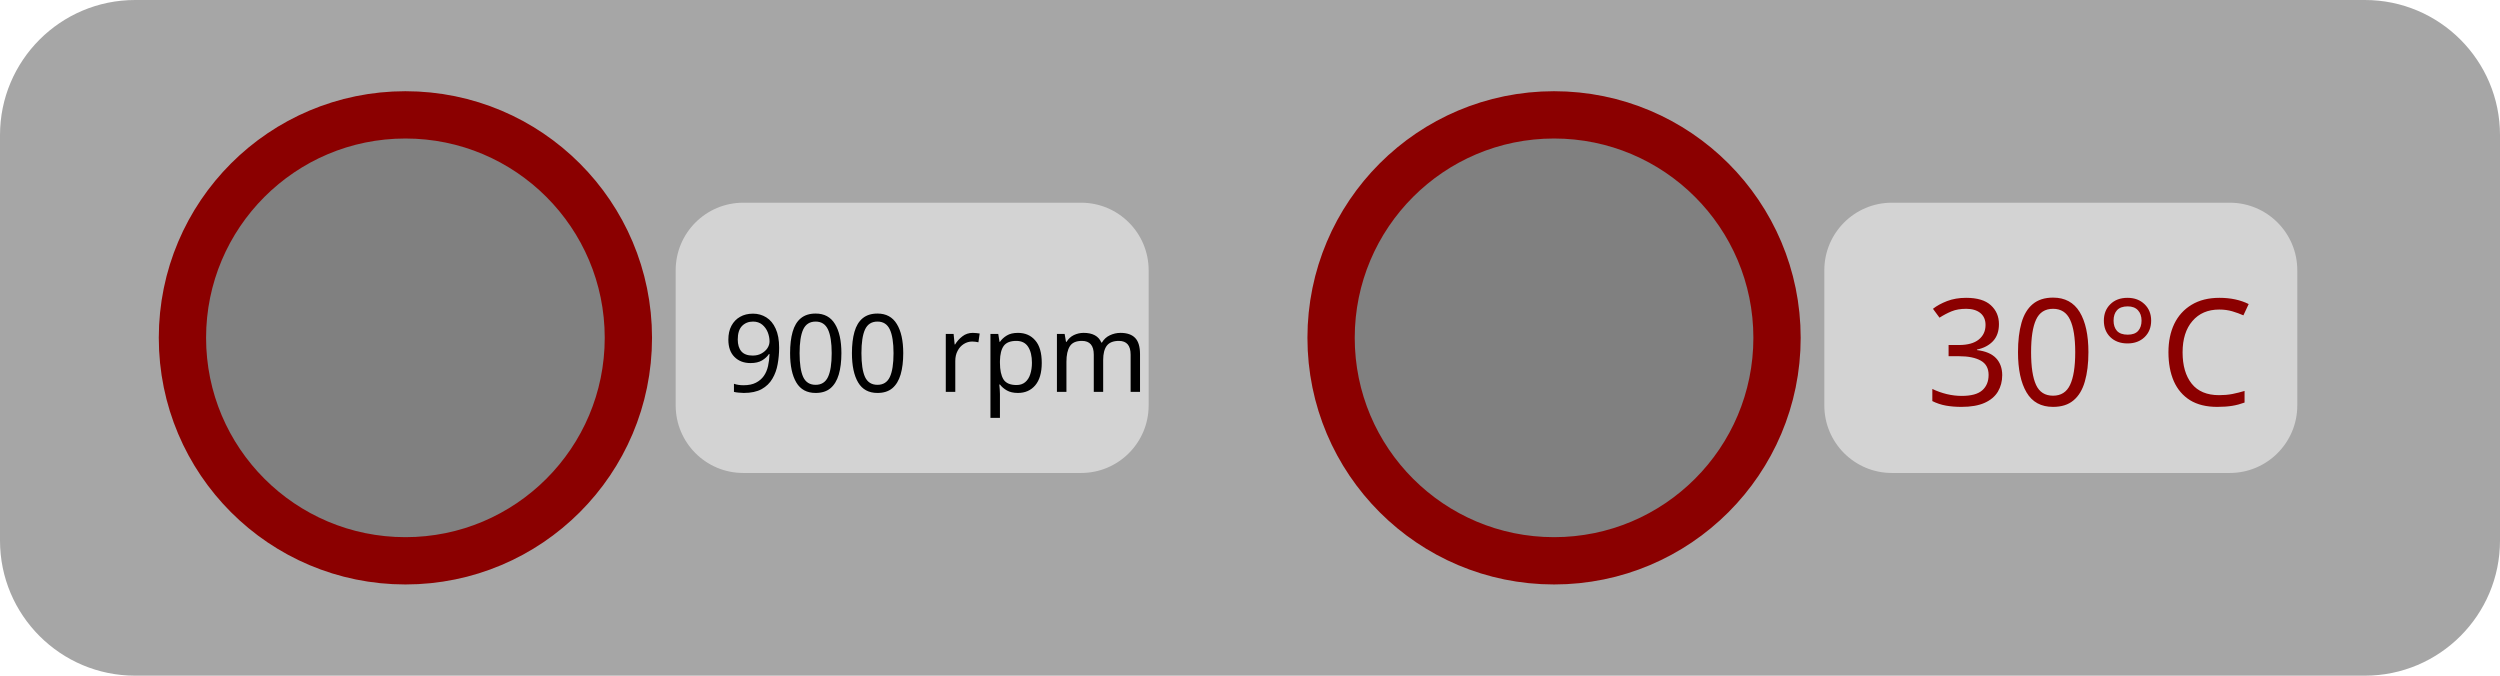
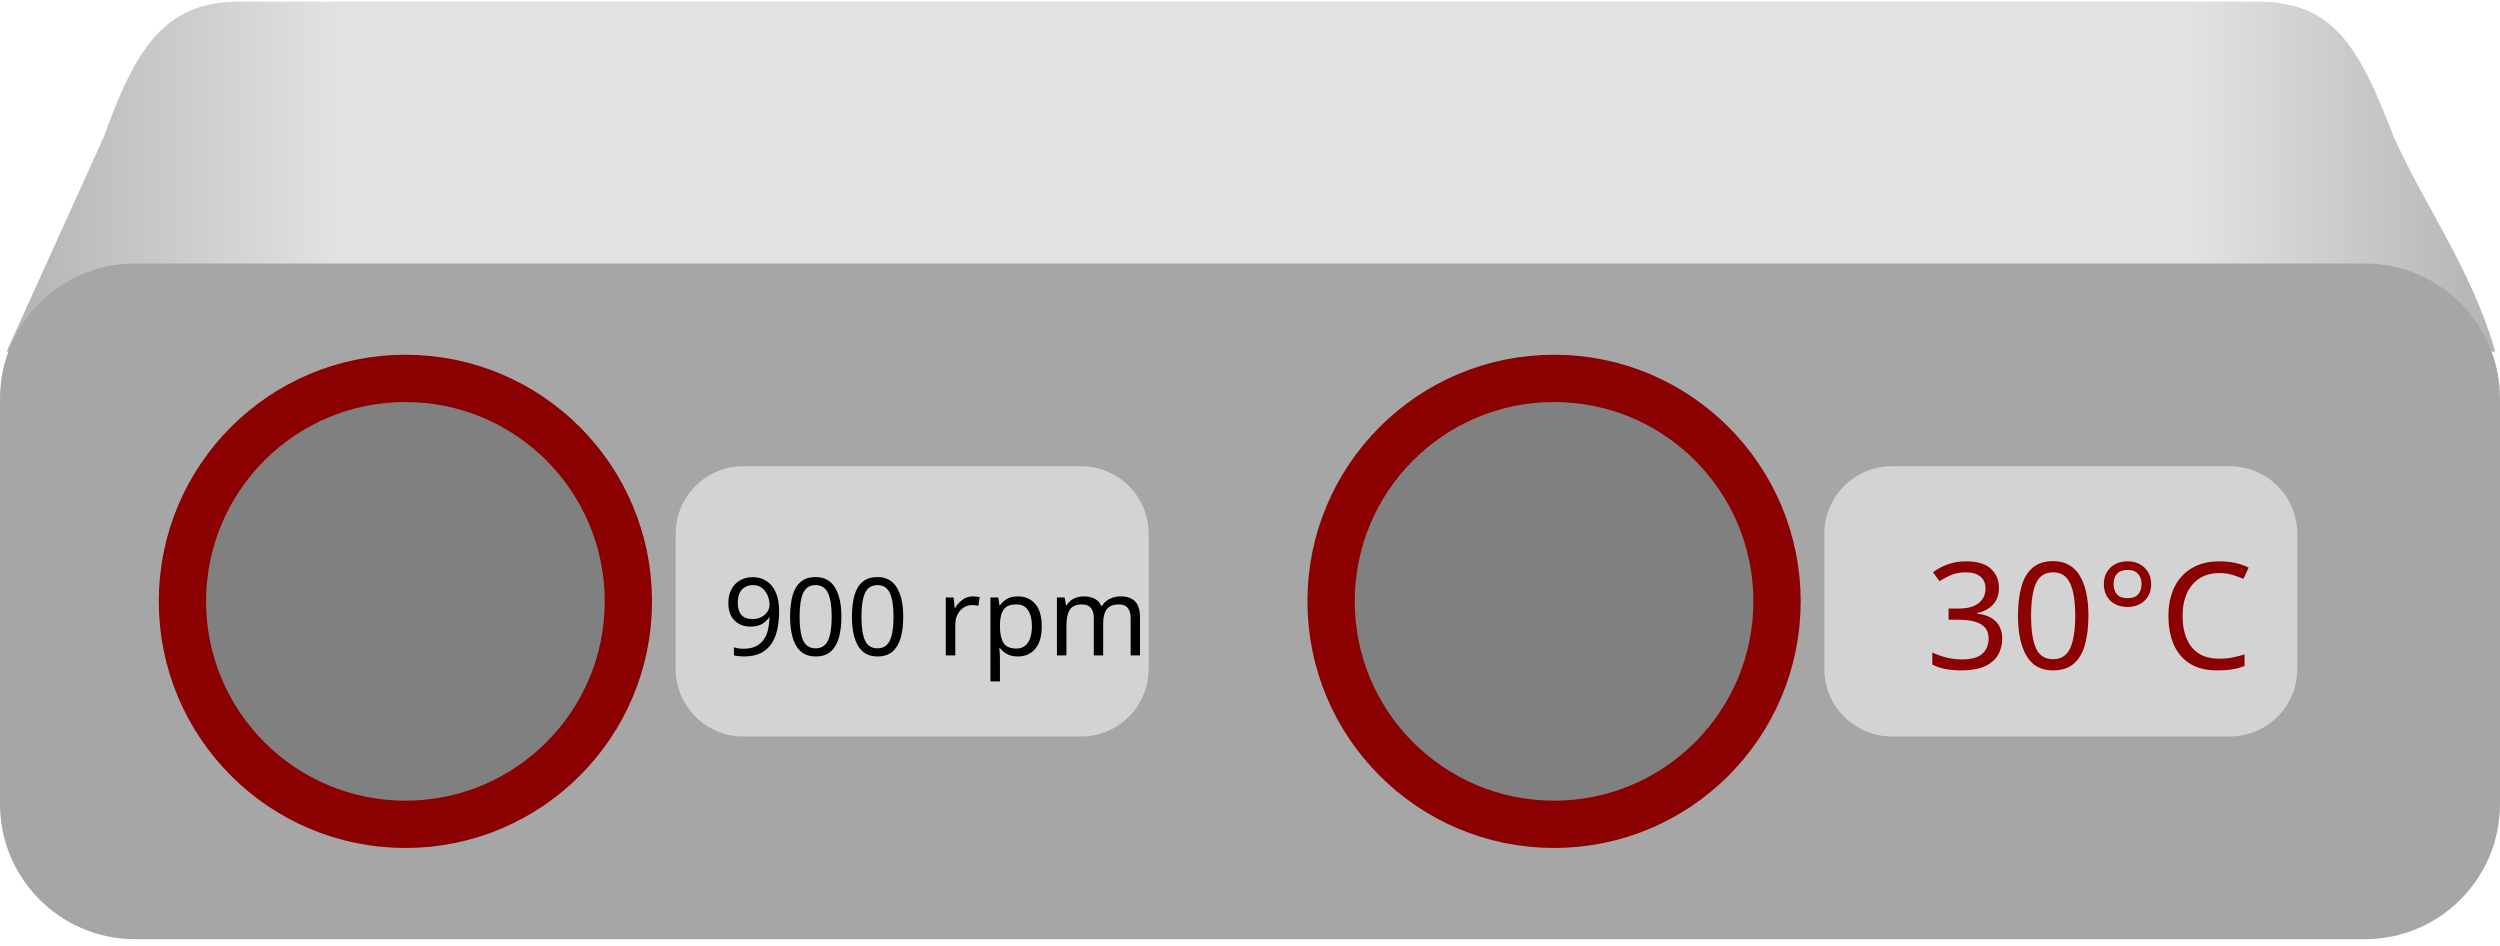
- <svg xmlns="http://www.w3.org/2000/svg" text-rendering="geometricPrecision" viewBox="0 0 370 100" shape-rendering="geometricPrecision" style="white-space: pre;">
-   <rect rx="20" ry="20" width="370" height="100" stroke="none" fill="#a6a6a6" stroke-width="1px" transform="translate(0,-250) translate(0,250)" />
-   <ellipse stroke="#8b0000" stroke-width="7px" fill="#808080" rx="33" ry="33" transform="translate(0,-250) translate(60,300)" />
-   <ellipse stroke="#8b0000" stroke-width="7px" fill="#808080" rx="33" ry="33" transform="translate(0,-250) translate(230,300)" />
-   <rect rx="10" ry="10" width="70" height="40" stroke="none" fill="#d3d3d3" stroke-width="1px" transform="translate(0,-250) translate(100,280)" />
-   <rect rx="10" ry="10" width="70" height="40" stroke="none" fill="#d3d3d3" stroke-width="1px" transform="translate(0,-250) translate(270,280)" />
-   <text font-size="16" font-family="impact" stroke="none" fill="#000000" stroke-width="1px" transform="translate(0,-250) translate(107,308)">900 rpm</text>
-   <text font-size="22" font-family="impact" fill="#8b0000" stroke="none" stroke-width="1px" transform="translate(0,-250) translate(285,310)">30°C</text>
+ <svg xmlns="http://www.w3.org/2000/svg" text-rendering="geometricPrecision" viewBox="0 0 370 140" shape-rendering="geometricPrecision" style="white-space: pre;">
+   <defs>
+     <linearGradient id="Grd-0" x1="0" y1="24.34" x2="370.65" y2="24.34" gradientUnits="userSpaceOnUse">
+       <stop offset="0" stop-color="#b2b2b2" />
+       <stop offset="0.135" stop-color="#e2e2e2" />
+       <stop offset="0.876" stop-color="#e2e2e2" />
+       <stop offset="1" stop-color="#b2b2b2" />
+     </linearGradient>
+   </defs>
+   <path fill="url(#Grd-0)" d="M35.37,0.25H334c11.05,0,14.93,6,20.26,20,4.88,10.73,11.46,19.53,15.05,31.79H0.97L15.37,20.25C20.05,7.23,24.32,0.25,35.37,0.25Z" />
+   <rect rx="20" ry="20" width="370" height="100" fill="#a6a6a6" transform="translate(0,39)" />
+   <ellipse stroke="#8b0000" stroke-width="7" fill="#808080" rx="33" ry="33" transform="translate(60,89)" />
+   <ellipse stroke="#8b0000" stroke-width="7" fill="#808080" rx="33" ry="33" transform="translate(230,89)" />
+   <rect rx="10" ry="10" width="70" height="40" fill="#d3d3d3" transform="translate(100,69)" />
+   <rect rx="10" ry="10" width="70" height="40" fill="#d3d3d3" transform="translate(270,69)" />
+   <text font-size="16" font-family="impact" fill="#000000" transform="translate(107,97)">900 rpm</text>
+   <text font-size="22" font-family="impact" fill="#8b0000" transform="translate(285,99)">30°C</text>
</svg>
